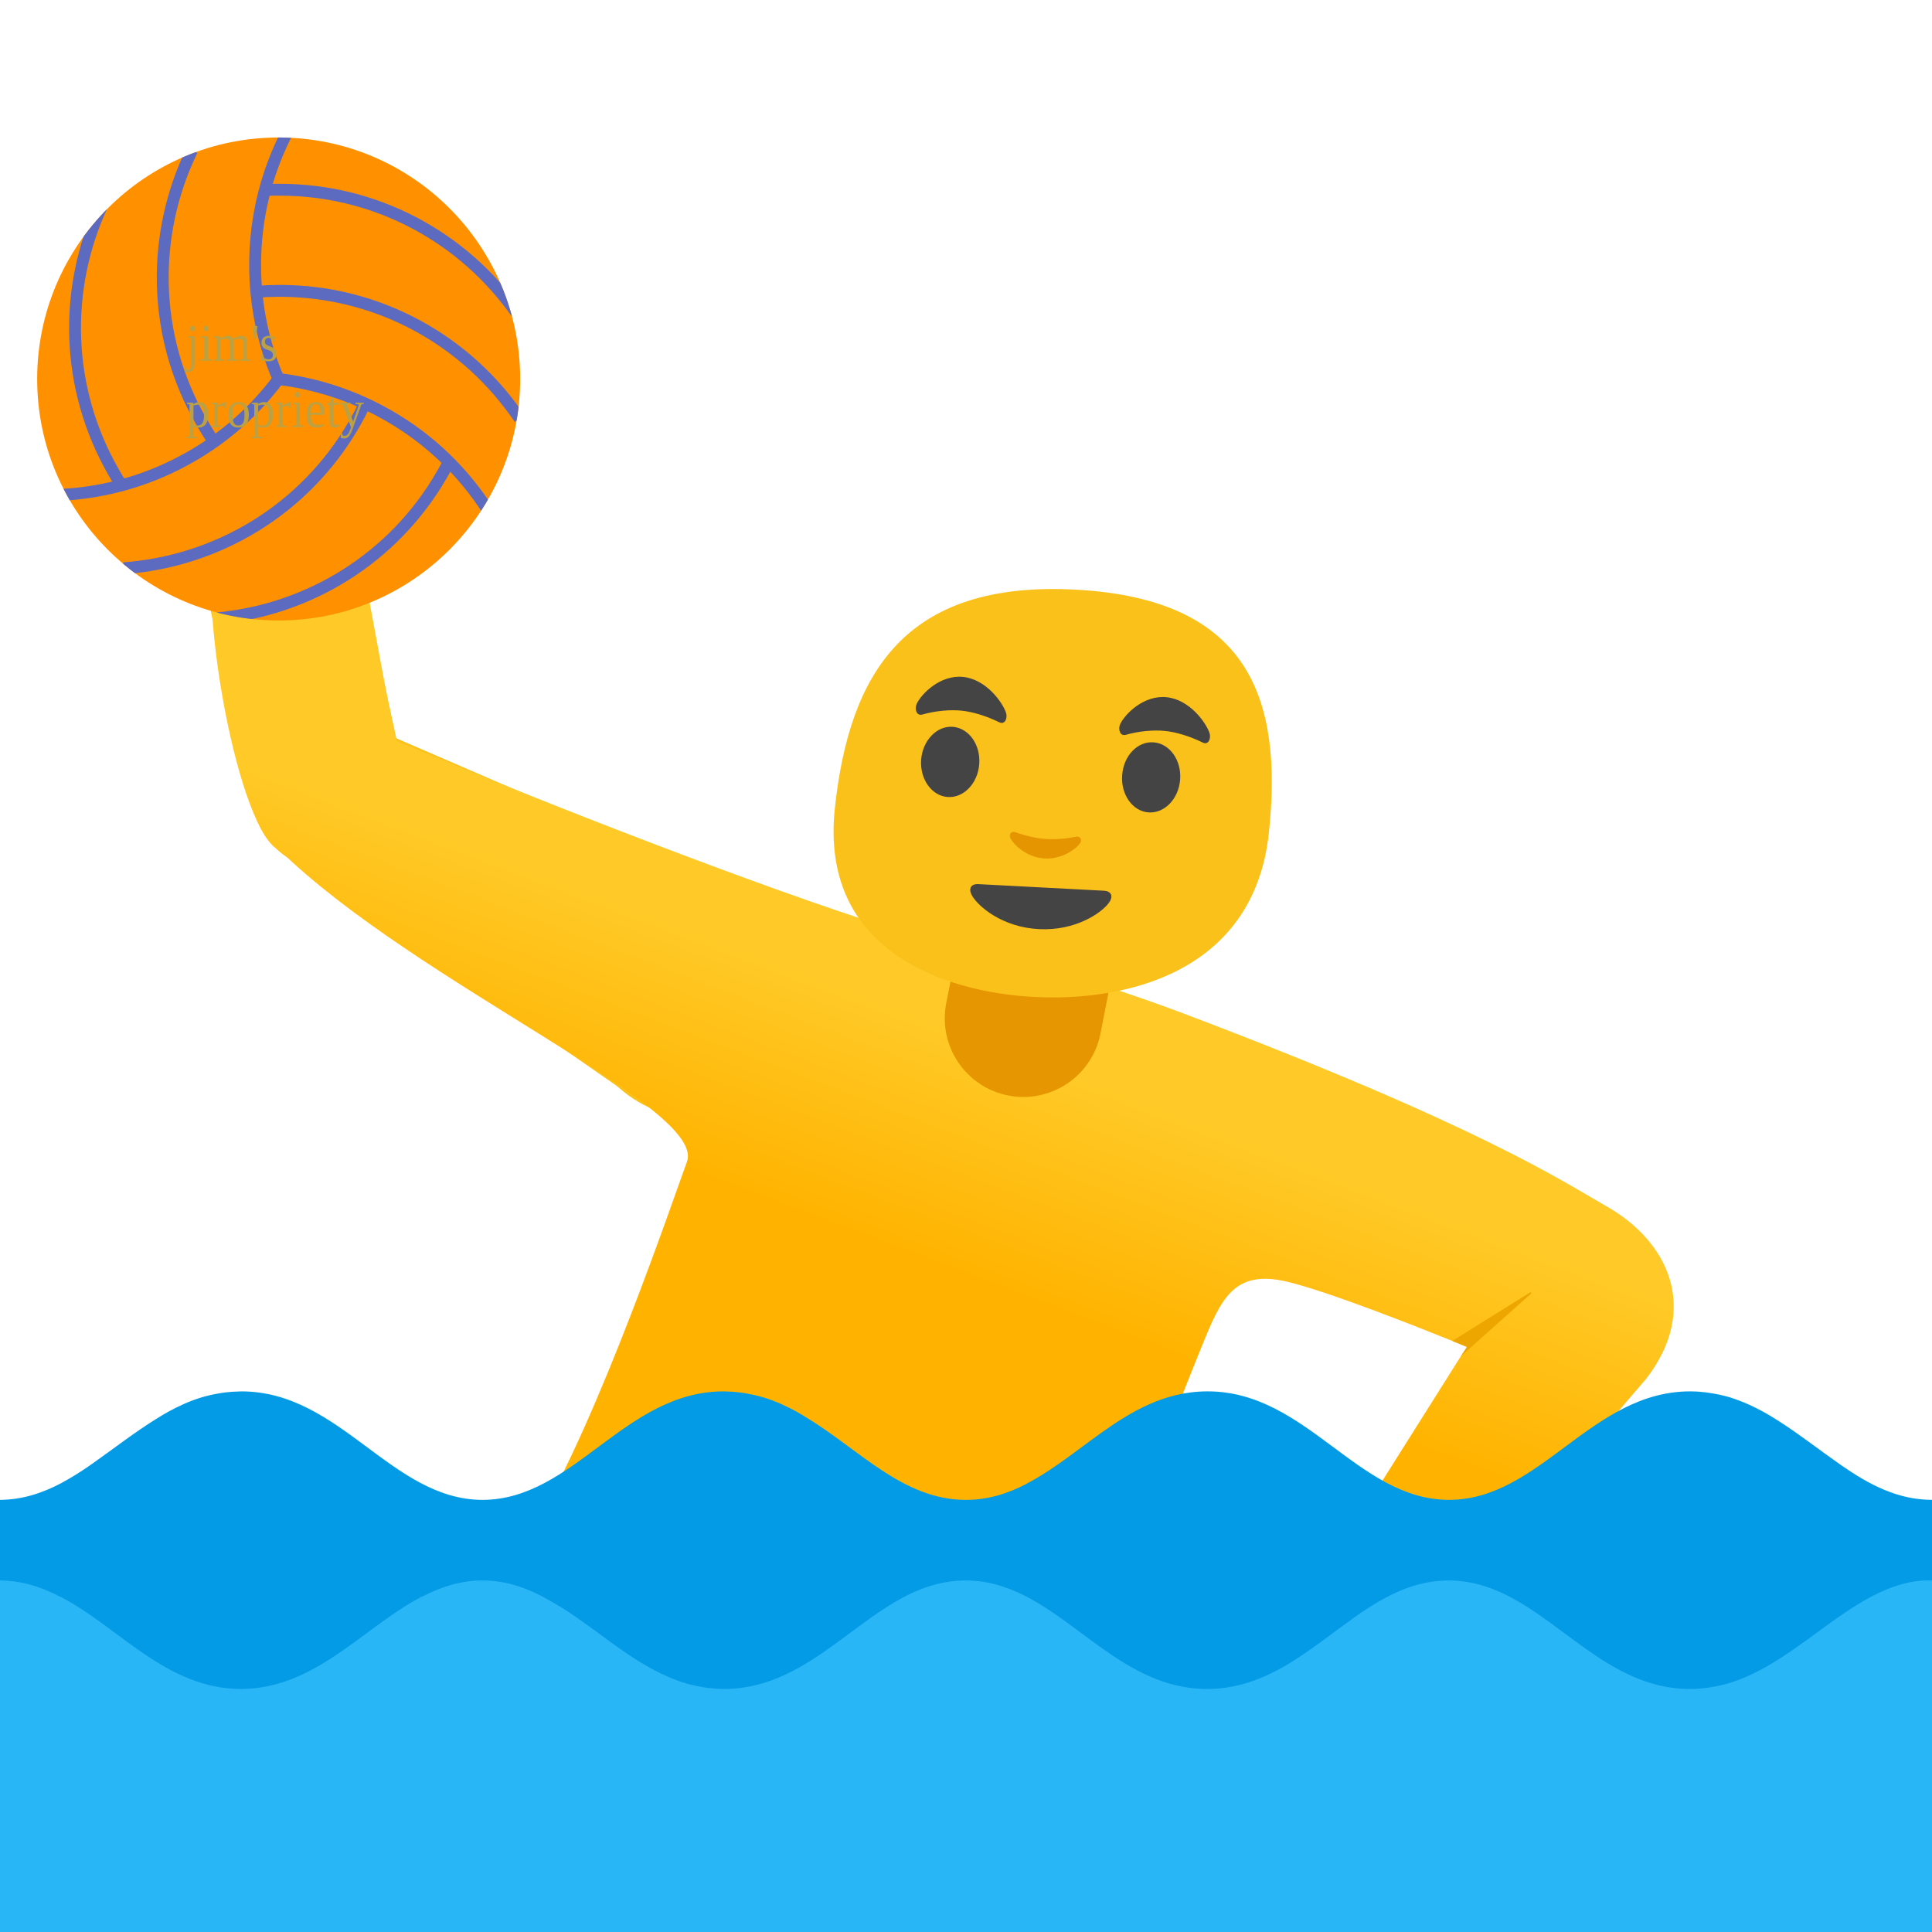
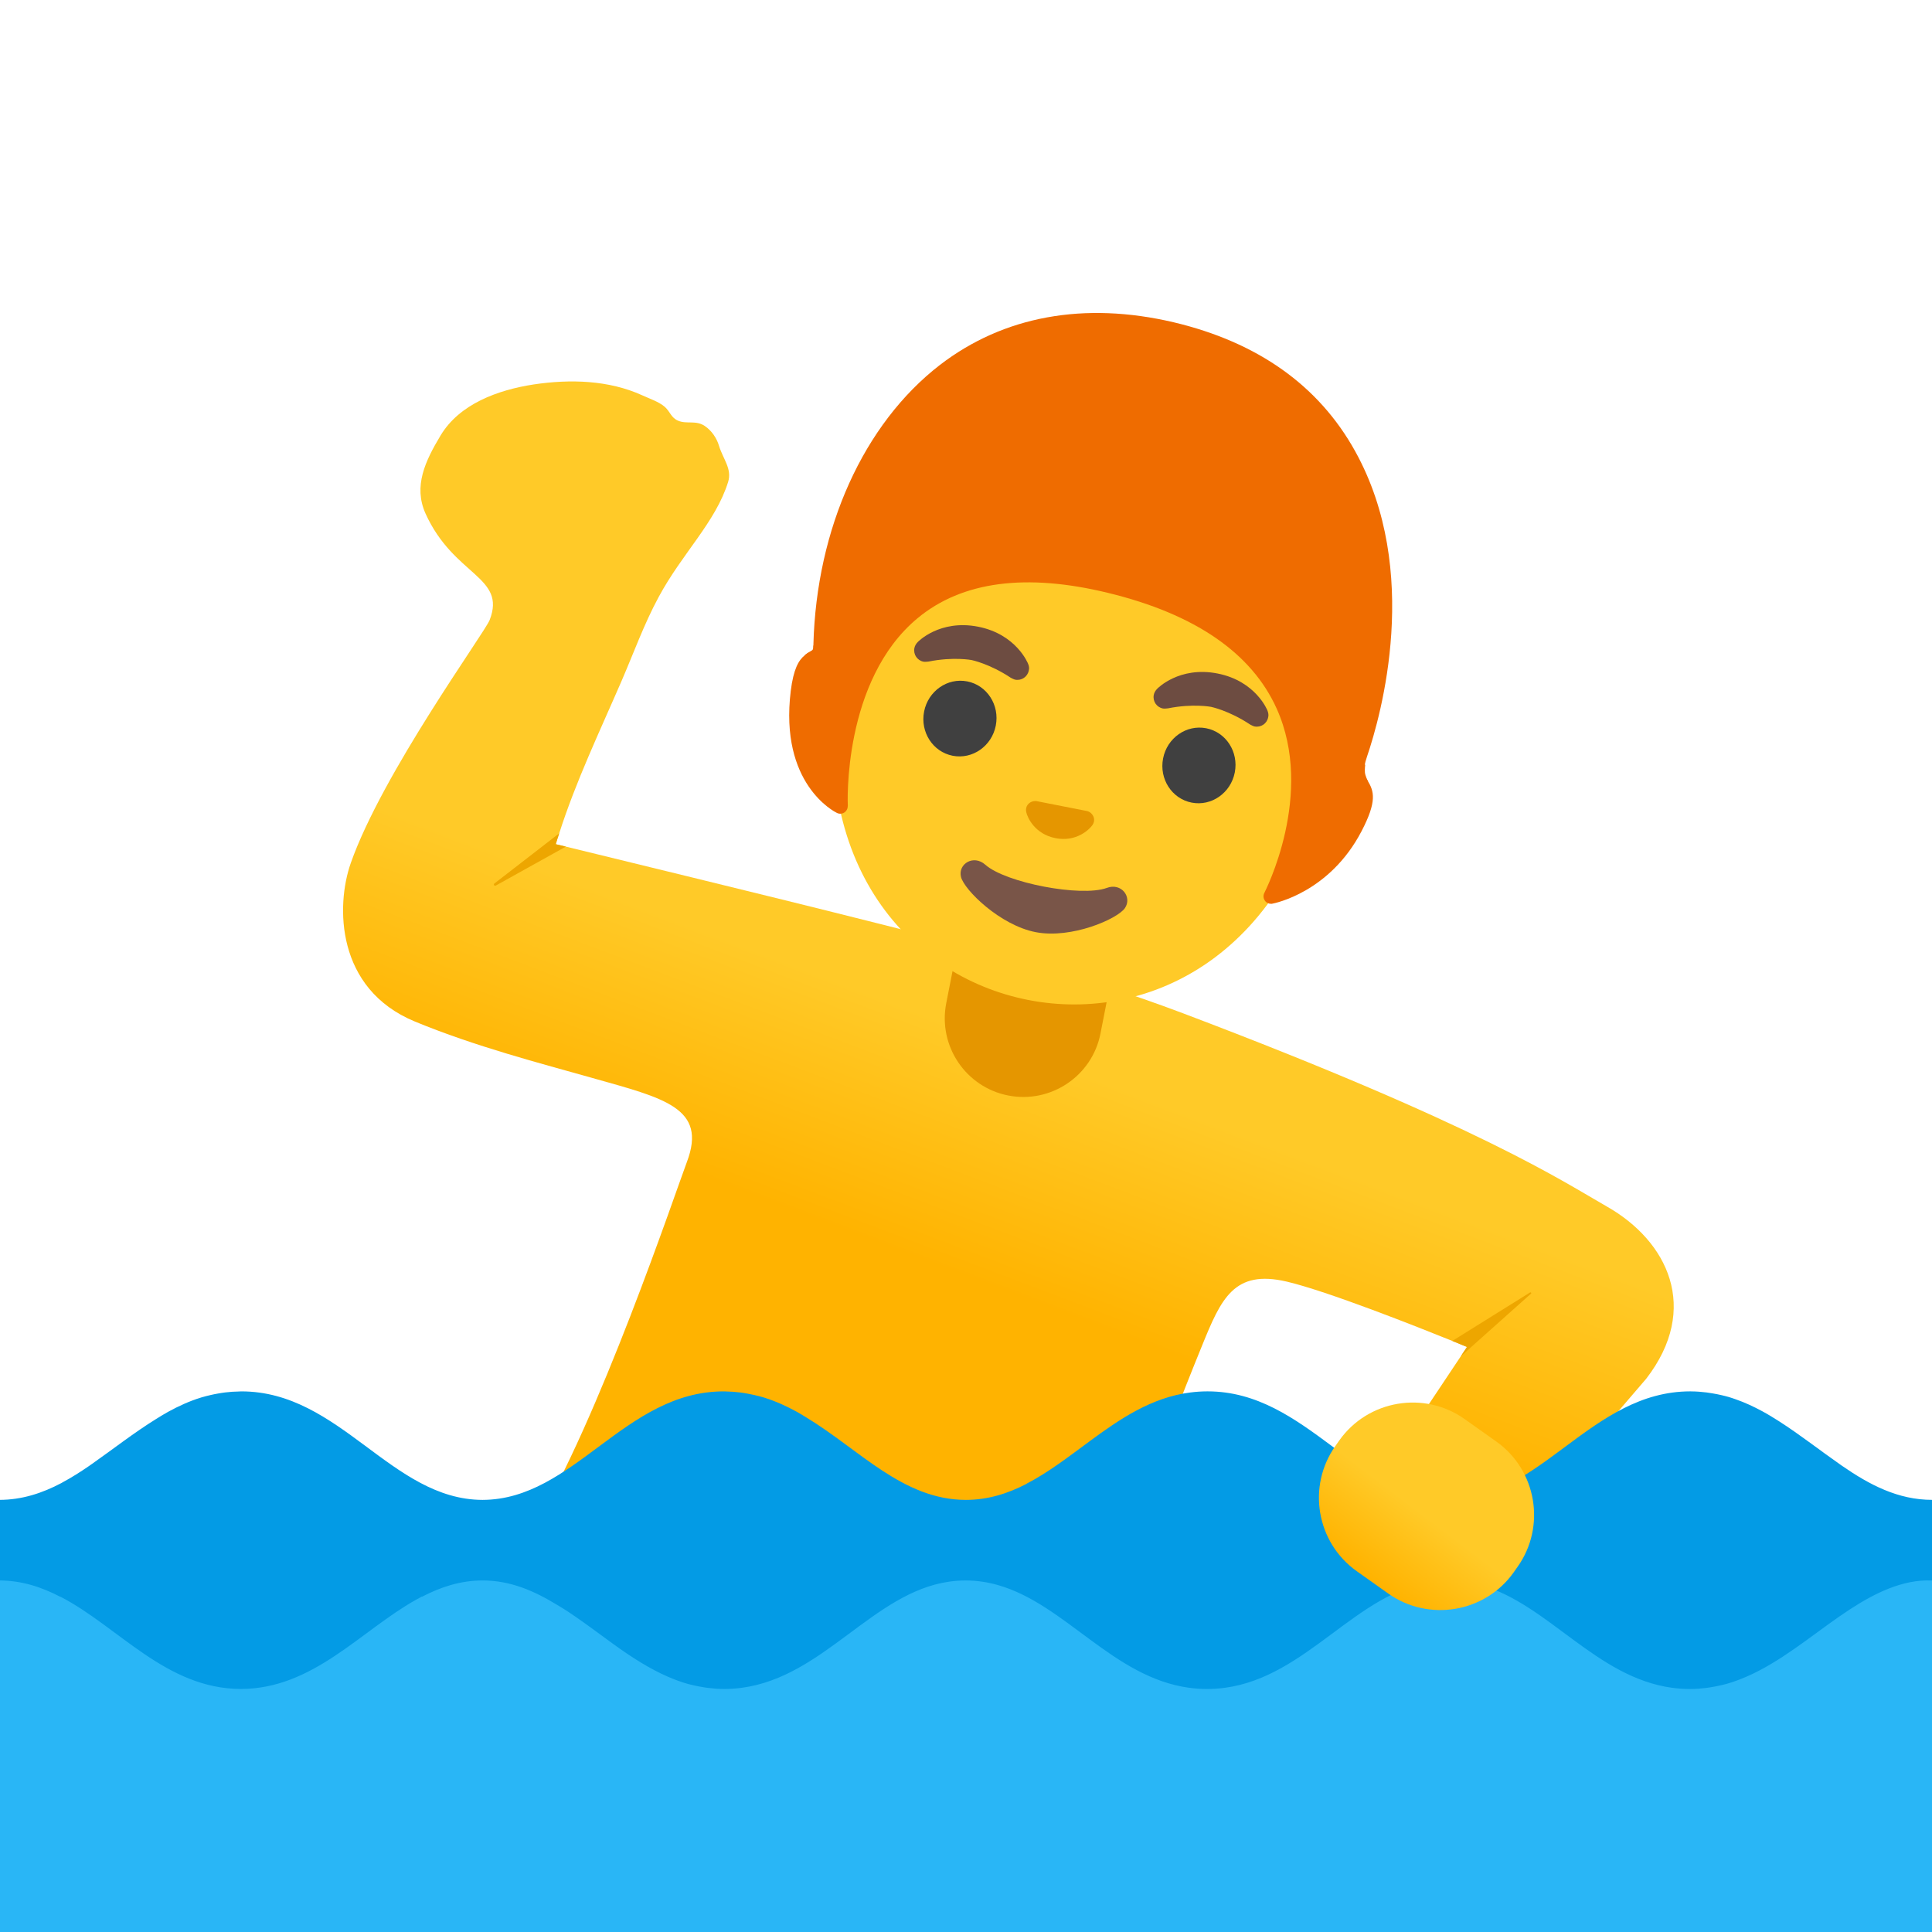
- <svg xmlns="http://www.w3.org/2000/svg" xmlns:xlink="http://www.w3.org/1999/xlink" version="1.1" id="Layer_1" x="0px" y="0px" viewBox="0 0 128 128" style="enable-background:new 0 0 128 128;" xml:space="preserve">
-   <defs id="defs23">
-     <clipPath id="b">
-       <use xlink:href="#a" overflow="visible" id="use18" />
-     </clipPath>
-     <circle id="a" cx="28.56" cy="23.97" r="16" />
-     <clipPath id="b-3">
-       <use xlink:href="#a-7" overflow="visible" id="use18-6" />
-     </clipPath>
-     <circle id="a-7" cx="28.56" cy="23.97" r="16" />
-   </defs>
+ <svg xmlns="http://www.w3.org/2000/svg" version="1.1" id="Layer_1" x="0px" y="0px" viewBox="0 0 128 128" style="enable-background:new 0 0 128 128;" xml:space="preserve">
+   <defs id="defs23" />
  <linearGradient id="body_1_" gradientUnits="userSpaceOnUse" x1="60.452" y1="44.724" x2="71.336" y2="73.468" gradientTransform="matrix(1 0 0 -1 0 128)">
    <stop offset="0" style="stop-color:#FFB300" id="stop1" />
    <stop offset="0.5" style="stop-color:#FFCA28" id="stop2" />
  </linearGradient>
-   <g fill="#fbc11b" id="g3" transform="translate(-6.537015,-5.243492)" style="enable-background:new 0 0 128 128">
-     <path d="m 31.04,53.4 -5.32,8.71 23.49,16.34 7.24,-14.06 z" id="path1" />
-     <circle cx="28.4" cy="57.72" transform="rotate(-16.403,28.407,57.722)" id="ellipse1" r="5.17" />
-     <path d="m 28.71,35.51 -10,2.04 4.72,21.52 9.99,-2.05 z" id="path2" />
-     <path d="m 14.35,30.2 -0.2,0.25 c -2.23,2.79 -1.78,6.87 1.01,9.1 l 2.86,2.28 c 2.79,2.23 6.87,1.78 9.1,-1.01 l 0.2,-0.25 c 2.23,-2.79 1.78,-6.87 -1.01,-9.1 l -2.86,-2.28 c -2.79,-2.24 -6.87,-1.78 -9.1,1.01 z" id="path3" />
-     <circle cx="52.83" cy="71.42" transform="rotate(-62.774,52.83,71.421)" id="ellipse3" r="7.91" />
-   </g>
-   <path id="body" style="fill:url(#body_1_)" d="m 109.07,91.34 c -0.09,0.12 -10.18,11.85 -10.18,11.85 L 91.218,98.689 96.78,89.86 97.19,89.24 c 0,0 -0.36,-0.15 -0.97,-0.4 -2.33,-0.94 -8.28,-3.3 -10.97,-3.93 -3.5,-0.82 -4.35,1.14 -5.61,4.24 -2.73,6.69 -6.25,16.3 -6.25,16.3 C 60.86,104.03 47.97,101.68 35.37,101.13 39.61,94.26 44.76,78.97 45.51,76.98 46.87,73.39 27.597,65.179 18.511,56.315 15.905,55.336 12.862,39.988 14.335,33.871 c 1.117,-4.64 6.296,-0.404 7.795,-1.114 1.368,-0.648 2.545,9.206 4.139,16.332 C 33.52,52.149 47.857,57.853 57.49,61.01 c 7.36,1.85 13.93,3.5 20.88,6.12 19.72,7.46 25.23,11.18 28.08,12.8 4.04,2.29 6.21,6.75 2.62,11.41 z" />
+   <path id="body" style="fill:url(#body_1_);" d="M109.07,91.34c-0.09,0.12-10.18,11.85-10.18,11.85l-7.23-5.65l5.12-7.68l0.41-0.62  c0,0-0.36-0.15-0.97-0.4c-2.33-0.94-8.28-3.3-10.97-3.93c-3.5-0.82-4.35,1.14-5.61,4.24c-2.73,6.69-6.25,16.3-6.25,16.3  c-12.53-1.42-25.42-3.77-38.02-4.32c4.24-6.87,9.39-22.16,10.14-24.15c1.36-3.59-1.52-4.22-6.26-5.56  c-3.47-0.98-7.74-2.08-11.76-3.74c-5.25-2.17-5.24-7.69-4.25-10.5c2.09-5.95,8.86-15.24,9.2-16.1c1.13-2.9-2.37-2.9-4.25-7.06  c-0.81-1.81-0.02-3.47,1-5.17c1.25-2.08,3.77-3.01,6.17-3.38c2.42-0.36,4.97-0.29,7.19,0.72c0.47,0.22,1.1,0.42,1.5,0.77  c0.36,0.33,0.41,0.71,0.87,0.91c0.58,0.25,1.17-0.05,1.77,0.35c0.46,0.31,0.8,0.81,0.95,1.33c0.27,0.87,0.87,1.52,0.6,2.38  c-0.83,2.67-3.04,4.72-4.6,7.62c-0.97,1.79-1.66,3.72-2.47,5.59c-1.43,3.3-3.02,6.63-4.12,10.07c-0.08,0.24-0.16,0.48-0.23,0.72  c0,0,0.24,0.06,0.67,0.16c2.71,0.67,13.06,3.17,20,4.92c7.36,1.85,13.93,3.5,20.88,6.12c19.72,7.46,25.23,11.18,28.08,12.8  C110.49,82.22,112.66,86.68,109.07,91.34z" />
+   <path id="tone" style="fill:#EDA600;" d="M37.49,56.09l-4.64,2.58c-0.04,0.02-0.09,0.01-0.12-0.03c-0.02-0.04-0.01-0.09,0.03-0.11  l4.29-3.32c-0.08,0.24-0.16,0.48-0.23,0.72C36.82,55.93,37.06,55.99,37.49,56.09z" />
  <path id="neck_1_" style="fill:#E59600;" d="M66.8,72.58L66.8,72.58c-2.82-0.55-4.66-3.29-4.11-6.11l0.92-4.69l10.22,2l-0.92,4.69  C72.36,71.29,69.62,73.13,66.8,72.58z" />
  <g id="g23-6" style="display:inline" transform="translate(0,3.8866667e-4)">
    <path id="water_x5F_top_1_-7" style="fill:#039be5" d="M -0.051,128 H 128.01 l -2.3e-4,-28.631 c -2.265,0 -4.153,-1.001 -5.971,-2.256 -0.034,-0.024 -0.068,-0.049 -0.102,-0.072 -1.343,-0.935 -2.663,-1.977 -4.061,-2.873 -0.369,-0.236 -0.742,-0.465 -1.125,-0.672 -0.561,-0.302 -1.136,-0.573 -1.74,-0.783 -0.162,-0.057 -0.324,-0.114 -0.49,-0.162 -0.151,-0.044 -0.305,-0.081 -0.459,-0.117 -0.196,-0.047 -0.396,-0.085 -0.598,-0.119 -0.133,-0.022 -0.265,-0.046 -0.4,-0.062 -0.332,-0.041 -0.67,-0.068 -1.02,-0.07 -0.015,-9.5e-5 -0.03,-0.002 -0.045,-0.002 -0.003,3e-6 -0.006,-8e-6 -0.01,0 -6.563,0 -9.923,7.174 -15.98,7.189 -0.003,8e-6 -0.006,-5e-6 -0.01,0 -0.003,-5e-6 -0.006,8e-6 -0.01,0 -6.047,-0.016 -9.418,-7.189 -15.98,-7.189 -0.003,0 -0.006,-4e-6 -0.01,0 -0.003,-4e-6 -0.006,0 -0.01,0 -0.387,0 -0.761,0.027 -1.127,0.074 -2.584,0.331 -4.674,1.757 -6.693,3.248 -1.375,1.012 -2.717,2.053 -4.16,2.799 v 0.008 c -1.237,0.64 -2.548,1.061 -4.02,1.061 -4.165,0 -7.07,-3.354 -10.596,-5.479 -0.193,-0.117 -0.383,-0.237 -0.58,-0.346 -0.688,-0.377 -1.399,-0.707 -2.154,-0.941 -0.03,-0.009 -0.06,-0.02 -0.09,-0.029 -0.206,-0.062 -0.417,-0.112 -0.629,-0.16 -0.139,-0.032 -0.28,-0.06 -0.422,-0.086 -0.165,-0.029 -0.33,-0.058 -0.5,-0.078 -0.313,-0.038 -0.631,-0.062 -0.959,-0.066 -0.024,-1.94e-4 -0.046,-0.004 -0.07,-0.004 -0.007,0 -0.013,-1.5e-5 -0.02,0 -0.007,-1.5e-5 -0.015,0 -0.021,0 -6.563,0 -9.921,7.174 -15.979,7.189 -6.047,-0.016 -9.418,-7.189 -15.98,-7.189 -0.007,0 -0.013,-1.5e-5 -0.02,0 -0.007,-1.5e-5 -0.015,0 -0.021,0 -0.026,0 -0.05,0.006 -0.076,0.006 -0.326,0.004 -0.646,0.027 -0.957,0.064 -0.157,0.019 -0.311,0.046 -0.465,0.072 -0.161,0.028 -0.321,0.059 -0.479,0.096 -0.205,0.047 -0.408,0.097 -0.607,0.156 -0.024,0.007 -0.048,0.016 -0.072,0.023 -0.748,0.23 -1.452,0.555 -2.133,0.926 -0.275,0.15 -0.541,0.317 -0.809,0.482 -1.47,0.91 -2.85,1.995 -4.25,2.977 -0.072,0.051 -0.144,0.103 -0.217,0.152 -0.57,0.392 -1.148,0.758 -1.742,1.076 -0.025,0.013 -0.048,0.03 -0.072,0.043 -1.267,0.669 -2.61,1.115 -4.121,1.115 z" />
    <path id="water_x5F_bottom_1_-5" style="display:inline;fill:#29b6f6" d="M -0.061,128 H 144 l -0.029,-16.1 c -6.57,0 -10.158,-6.946 -16,-7.189 -1.902,-0.079 -3.742,0.829 -5.387,1.898 -0.006,0.004 -0.013,0.008 -0.019,0.012 -1.983,1.293 -3.864,2.934 -6.002,4.053 -0.288,0.15 -0.58,0.293 -0.879,0.42 -0.422,0.181 -0.853,0.344 -1.301,0.469 -0.07,0.019 -0.141,0.035 -0.211,0.053 -0.274,0.07 -0.554,0.125 -0.84,0.17 -0.084,0.013 -0.168,0.028 -0.254,0.039 -0.357,0.045 -0.721,0.076 -1.098,0.076 h -0.006 -0.004 c -0.409,0 -0.806,-0.03 -1.191,-0.082 -0.001,-1.8e-4 -0.003,1.8e-4 -0.004,0 -5.029,-0.689 -8.191,-5.523 -12.643,-6.799 -0.343,-0.098 -0.693,-0.176 -1.053,-0.229 -0.361,-0.053 -0.729,-0.08 -1.109,-0.08 -0.377,0 -0.744,0.028 -1.102,0.08 -5.03,0.734 -8.281,6.287 -13.699,7.027 -0.387,0.053 -0.785,0.082 -1.195,0.082 h -0.004 c -0.409,0 -0.806,-0.03 -1.191,-0.082 -0.001,-1.8e-4 -0.003,1.8e-4 -0.004,0 -5.029,-0.689 -8.191,-5.523 -12.643,-6.799 -0.343,-0.098 -0.693,-0.176 -1.053,-0.229 -0.361,-0.053 -0.729,-0.08 -1.109,-0.08 -0.377,0 -0.744,0.028 -1.102,0.08 -5.03,0.734 -8.281,6.287 -13.699,7.027 -0.387,0.053 -0.785,0.082 -1.195,0.082 h -0.004 c -0.377,-3.8e-4 -0.741,-0.031 -1.098,-0.076 -0.088,-0.011 -0.175,-0.025 -0.262,-0.039 -0.283,-0.044 -0.562,-0.101 -0.834,-0.17 -0.068,-0.017 -0.138,-0.032 -0.205,-0.051 -0.444,-0.123 -0.871,-0.284 -1.289,-0.463 -0.311,-0.132 -0.615,-0.281 -0.914,-0.438 -1.26,-0.662 -2.43,-1.506 -3.582,-2.361 -0.725,-0.538 -1.45,-1.057 -2.184,-1.547 -0.225,-0.15 -0.456,-0.282 -0.684,-0.422 -1.512,-0.926 -3.096,-1.623 -4.939,-1.623 -1.476,0 -2.789,0.438 -4.031,1.084 v -0.016 c -0.13,0.068 -0.258,0.139 -0.387,0.211 -3.683,2.061 -6.811,5.9 -11.602,5.91 -4.958,-0.011 -8.096,-4.114 -11.951,-6.111 v 0.012 c -1.252,-0.656 -2.58,-1.09 -4.07,-1.09 z" />
  </g>
  <path id="tone_1_" style="fill:#EDA600;" d="M101.44,85.65c0.02,0.02,0.01,0.04-0.01,0.06l-4.65,4.15l0.41-0.62  c0,0-0.36-0.15-0.97-0.4l5.15-3.21C101.4,85.62,101.43,85.62,101.44,85.65z" />
+   <path id="head" style="fill:#FFCA28;" d="M76.17,25.19L76.17,25.19L76.17,25.19c-8.39-1.64-17.91,5.8-20.44,18.71  c-2.52,12.84,4.24,20.75,12.39,22.35s17.4-3.18,19.91-16.02C90.56,37.32,84.55,26.83,76.17,25.19z" />
+   <g id="eyes">
+     <ellipse transform="matrix(0.1924 -0.9813 0.9813 0.1924 4.6423 100.8578)" style="fill:#404040;" cx="63.6" cy="47.61" rx="2.51" ry="2.42" id="ellipse16" />
+     <ellipse transform="matrix(0.1924 -0.9813 0.9813 0.1924 14.3866 118.9099)" style="fill:#404040;" cx="79.44" cy="50.71" rx="2.51" ry="2.42" id="ellipse17" />
+   </g>
+   <path id="mouth" style="fill:#795548;stroke-width:0.996" d="m 73.327,58.827 c -1.692,0.621 -6.699,-0.335 -8.046,-1.536 -0.778,-0.695 -1.826,-0.058 -1.612,0.811 0.214,0.859 2.591,3.203 4.955,3.657 2.364,0.454 5.391,-0.866 5.902,-1.59 0.501,-0.733 -0.23,-1.708 -1.2,-1.342 z" />
+   <path id="nose" style="fill:#E59600;" d="M72.2,53.81c-0.05-0.03-0.1-0.05-0.15-0.07l-3.41-0.67c-0.05,0-0.11,0-0.16,0.01  c-0.33,0.06-0.57,0.35-0.49,0.72c0.08,0.37,0.57,1.46,1.94,1.73c1.37,0.27,2.23-0.56,2.45-0.87C72.59,54.35,72.48,54,72.2,53.81z" />
+   <g id="swimming_x5F_cap" style="fill:#ef6c00;fill-opacity:1">
+     <radialGradient id="SVGID_4_" cx="72.26" cy="87.692" r="19.774" gradientTransform="matrix(1 0 0 -1 0 128)" gradientUnits="userSpaceOnUse">
+       <stop offset="0" style="stop-color:#00BFA5" id="stop17" />
+       <stop offset="1" style="stop-color:#00AB94" id="stop18" />
+     </radialGradient>
+     <path style="fill:#ef6c00;fill-opacity:1" d="M90.61,51.72c0.42,0.7,0.64,1.35-0.41,3.36c-2.11,4.04-5.74,4.76-5.9,4.79   c-0.03,0.01-0.06,0.01-0.09,0.01c-0.16,0-0.31-0.07-0.4-0.2c-0.12-0.16-0.13-0.36-0.04-0.53c0.03-0.07,3.37-6.53,0.81-12.21   c-1.66-3.68-5.41-6.26-11.17-7.66c-5.42-1.32-9.66-0.77-12.61,1.67c-4.99,4.13-4.64,12.35-4.63,12.43c0,0.18-0.08,0.35-0.23,0.45   c-0.14,0.09-0.33,0.11-0.49,0.03s-3.82-1.91-3.06-8.09c0.18-1.44,0.52-2.03,0.92-2.35c0.12-0.11,0.25-0.19,0.38-0.26   c0.17-0.09,0.2-0.11,0.2-0.4v-0.05c0.2-7.7,3.33-14.63,8.38-18.53c4.21-3.24,9.56-4.22,15.48-2.83c5.57,1.32,9.62,4.19,12.03,8.54   c4.41,7.95,1.72,17.5,0.79,20.23C90.23,51.12,90.4,51.38,90.61,51.72z" id="path18" />
+     <path style="fill:#ef6c00;fill-opacity:1" d="M55.42,48.43c0,0-0.34-1.73-0.86-3.11c-0.4-1.02-0.97-1.64-1.25-1.9c0.12-0.11,0.25-0.19,0.38-0.26   c0.17-0.09,0.2-0.11,0.2-0.4c0.23,0.12,0.8,0.52,1.43,1.71C56.02,45.81,55.42,48.43,55.42,48.43z" id="path19" />
+     <path style="fill:#ef6c00;fill-opacity:1" d="M86.18,55.48c0,0,1.46-2.03,2.63-2.92c1.19-0.91,1.82-0.79,1.82-0.79s-0.18-0.37-0.2-0.59   s0.02-0.52,0.02-0.52s-0.63,0.06-1.85,0.79C86.65,52.65,86.18,55.48,86.18,55.48z" id="path20" />
+   </g>
+   <g id="eyebrows">
+     <path style="fill:#6D4C41;" d="M83.97,47.07L83.97,47.07c0,0-0.76-1.95-3.31-2.45s-3.99,1.01-3.99,1.01l0,0   c-0.11,0.11-0.2,0.25-0.23,0.41c-0.08,0.42,0.19,0.82,0.61,0.9c0.09,0.02,0.31-0.01,0.33-0.01c1.65-0.33,2.85-0.1,2.85-0.1   s1.19,0.24,2.59,1.17c0.02,0.01,0.22,0.12,0.3,0.13c0.42,0.08,0.82-0.19,0.9-0.61C84.06,47.38,84.03,47.22,83.97,47.07z" id="path21" />
+     <path style="fill:#6D4C41;" d="M68.11,43.97L68.11,43.97c0,0-0.76-1.95-3.31-2.45c-2.55-0.5-3.99,1.01-3.99,1.01l0,0   c-0.11,0.11-0.2,0.25-0.23,0.41c-0.08,0.42,0.19,0.82,0.61,0.9c0.09,0.02,0.31-0.01,0.33-0.01c1.65-0.33,2.85-0.1,2.85-0.1   s1.19,0.24,2.59,1.17c0.02,0.01,0.22,0.12,0.3,0.13c0.42,0.08,0.82-0.19,0.9-0.61C68.2,44.28,68.18,44.12,68.11,43.97z" id="path22" />
+   </g>
  <linearGradient id="hand_2_" gradientUnits="userSpaceOnUse" x1="222.723" y1="-1979.973" x2="222.408" y2="-1991.079" gradientTransform="matrix(0.7216 0.5127 0.5792 -0.8152 1083.598 -1632.477)">
    <stop offset="0.5" style="stop-color:#FFCA28" id="stop22" />
    <stop offset="1" style="stop-color:#FFB300" id="stop23" />
  </linearGradient>
-   <path d="m 71.307,39.068 c 11.4,0.627 13.71,7.155 12.76,16.098 -0.98,9.274 -9.5,11.219 -15.61,10.881 -6.02,-0.331 -14.13,-3.12 -13.15,-12.459 0.95,-8.942 4.61,-15.147 16,-14.52 z" fill="#fbc11b" id="path13" style="stroke-width:0.849" />
-   <path d="m 74.347,51.353 c -0.1,1.28 0.68,2.39 1.74,2.47 1.06,0.08 2,-0.89 2.1,-2.17 0.1,-1.28 -0.69,-2.39 -1.75,-2.47 -1.06,-0.09 -2,0.88 -2.09,2.17 m -9.47,-0.72 c -0.1,1.28 -1.04,2.25 -2.1,2.17 -1.06,-0.08 -1.84,-1.19 -1.75,-2.47 0.1,-1.28 1.04,-2.26 2.1,-2.18 1.07,0.09 1.85,1.19 1.75,2.48" fill="#444444" id="path14" />
-   <path d="m 67.267,55.133 c 0.69,0.25 1.42,0.41 1.99,0.45 0.57,0.04 1.31,0 2.03,-0.15 0.31,-0.06 0.41,0.23 0.28,0.42 -0.25,0.38 -1.22,1.11 -2.41,1.02 -1.19,-0.09 -2.04,-0.96 -2.23,-1.37 -0.09,-0.2 0.05,-0.47 0.34,-0.37 z" fill="#e49500" id="path15" />
-   <path d="m 66.218,47.86 c -0.879,-0.433 -1.808,-0.71 -2.534,-0.779 -0.726,-0.069 -1.668,0 -2.585,0.26 -0.395,0.104 -0.522,-0.398 -0.357,-0.727 0.318,-0.658 1.554,-1.921 3.069,-1.766 1.515,0.156 2.598,1.662 2.84,2.371 0.115,0.346 -0.064,0.814 -0.433,0.64 z" fill="#e49500" id="path15-5" style="fill:#444444;fill-opacity:1;stroke-width:1.485" />
-   <path d="m 79.7,49.204 c -0.879,-0.433 -1.808,-0.71 -2.534,-0.779 -0.726,-0.069 -1.668,0 -2.585,0.26 -0.395,0.104 -0.522,-0.398 -0.357,-0.727 0.318,-0.658 1.554,-1.921 3.069,-1.766 1.515,0.156 2.598,1.662 2.84,2.371 0.115,0.346 -0.064,0.814 -0.433,0.64 z" fill="#e49500" id="path15-5-2" style="fill:#444444;fill-opacity:1;stroke-width:1.485" />
-   <path d="m 54.747,46.283 c 0.74,-0.43 1.25,-1.15 1.86,-1.75 1.96,-1.93 4.84,-2.56 7.57,-2.92 3.82,-0.51 7.75,-0.66 11.48,0.29 3.73,0.95 7.27,3.12 9.24,6.43" fill="none" id="path16" />
-   <g id="g25" transform="translate(-10.09732,1.139128)">
-     <defs id="defs17">
-       <circle id="circle1" cx="28.56" cy="23.97" r="16" />
-     </defs>
-     <use xlink:href="#a-7" overflow="visible" fill="#ff9100" id="use17" />
-     <clipPath id="clipPath1">
-       <use xlink:href="#a-7" overflow="visible" id="use1" />
-     </clipPath>
-     <g clip-path="url(#b-3)" fill="none" stroke="#5c6bc0" stroke-width="0.787" id="g24">
-       <path d="M 28.55,23.98 C 27.55,21.66 27,19.1 27,16.41 c 0,-3.17 0.77,-6.16 2.13,-8.79" id="path18" />
-       <path d="m 27.64,11.45 c 0.32,-0.02 0.65,-0.02 0.98,-0.02 6.49,0 12.22,3.22 15.69,8.15 M 27.08,18.19 c 0.51,-0.04 1.02,-0.06 1.54,-0.06 6.62,0 12.46,3.35 15.9,8.46" id="path19" />
-       <g id="g21">
-         <path d="m 28.53,23.97 c 2.51,0.3 5.01,1.1 7.33,2.44 2.75,1.58 4.95,3.75 6.55,6.24" id="path20" />
-         <path d="m 39.84,29.45 c -0.15,0.29 -0.3,0.58 -0.47,0.86 -3.24,5.62 -8.9,8.97 -14.9,9.52 m 9.81,-14.24 c -0.22,0.46 -0.46,0.92 -0.72,1.37 -3.31,5.73 -9.13,9.11 -15.28,9.55" id="path21" />
-       </g>
-       <g id="g23">
-         <path d="m 28.55,23.97 a 18.97,18.97 0 0 1 -5.78,5.13 19.2,19.2 0 0 1 -8.68,2.55" id="path22" />
-         <path d="M 18.15,31.01 C 17.97,30.74 17.8,30.46 17.64,30.17 14.4,24.55 14.32,17.97 16.85,12.5 m 7.42,15.63 c -0.29,-0.42 -0.56,-0.86 -0.82,-1.31 -3.31,-5.73 -3.32,-12.47 -0.63,-18" id="path23" />
-       </g>
-     </g>
-     <text xml:space="preserve" style="writing-mode:lr-tb;direction:ltr;white-space:pre;inline-size:57.739;display:inline;fill:#bba143;fill-opacity:1" x="23.991" y="30.52" id="text31" transform="matrix(0.2681133,0,0,0.2925339,15.98385,13.83485)">
-       <tspan x="23.991" y="30.52" id="tspan3">jim's </tspan>
-       <tspan x="23.991" y="45.52" id="tspan4">propriety</tspan>
-     </text>
-   </g>
-   <path d="m 73.134,59.012 c -0.581,-0.027 -4.156,-0.218 -4.156,-0.218 0,0 -3.575,-0.191 -4.156,-0.218 -0.481,-0.029 -0.694,0.285 -0.413,0.779 0.405,0.691 1.977,2.077 4.42,2.202 2.443,0.126 4.147,-1.082 4.623,-1.723 0.35,-0.468 0.162,-0.794 -0.318,-0.823 z" fill="#444444" id="path31" />
+   <path id="hand_1_" style="fill:url(#hand_2_);" d="M91.98,105.58l-2.1-1.49c-2.67-1.9-3.3-5.63-1.4-8.3l0.26-0.37  c1.9-2.67,5.63-3.3,8.3-1.4l2.1,1.49c2.67,1.9,3.3,5.63,1.4,8.3l-0.26,0.37C98.39,106.84,94.65,107.47,91.98,105.58z" />
</svg>
